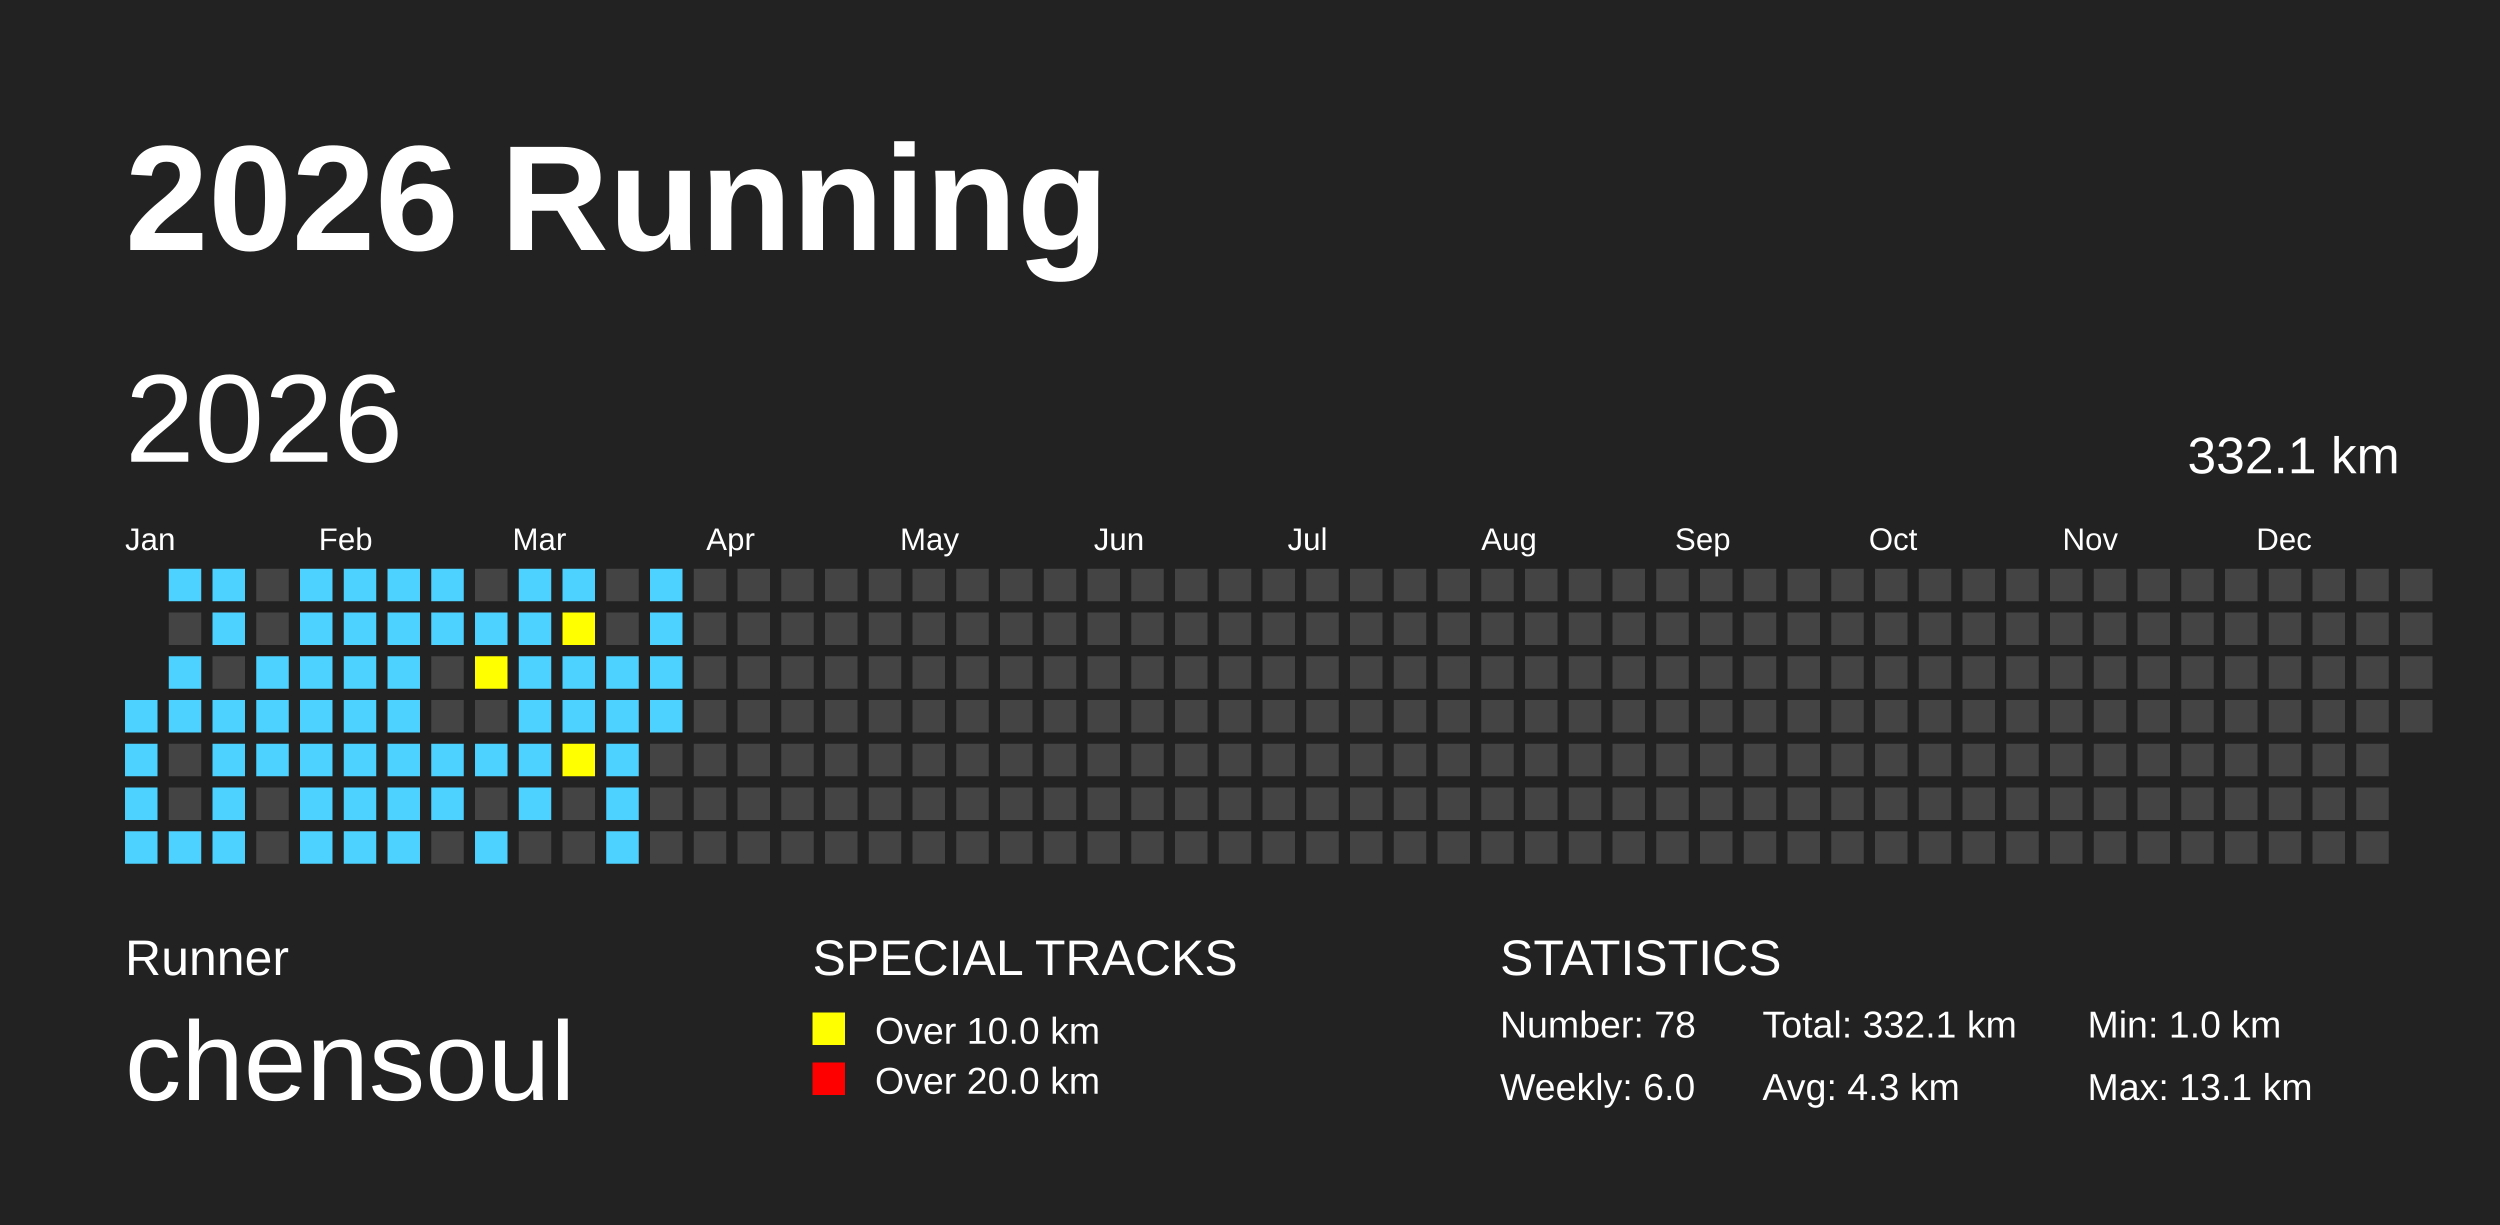
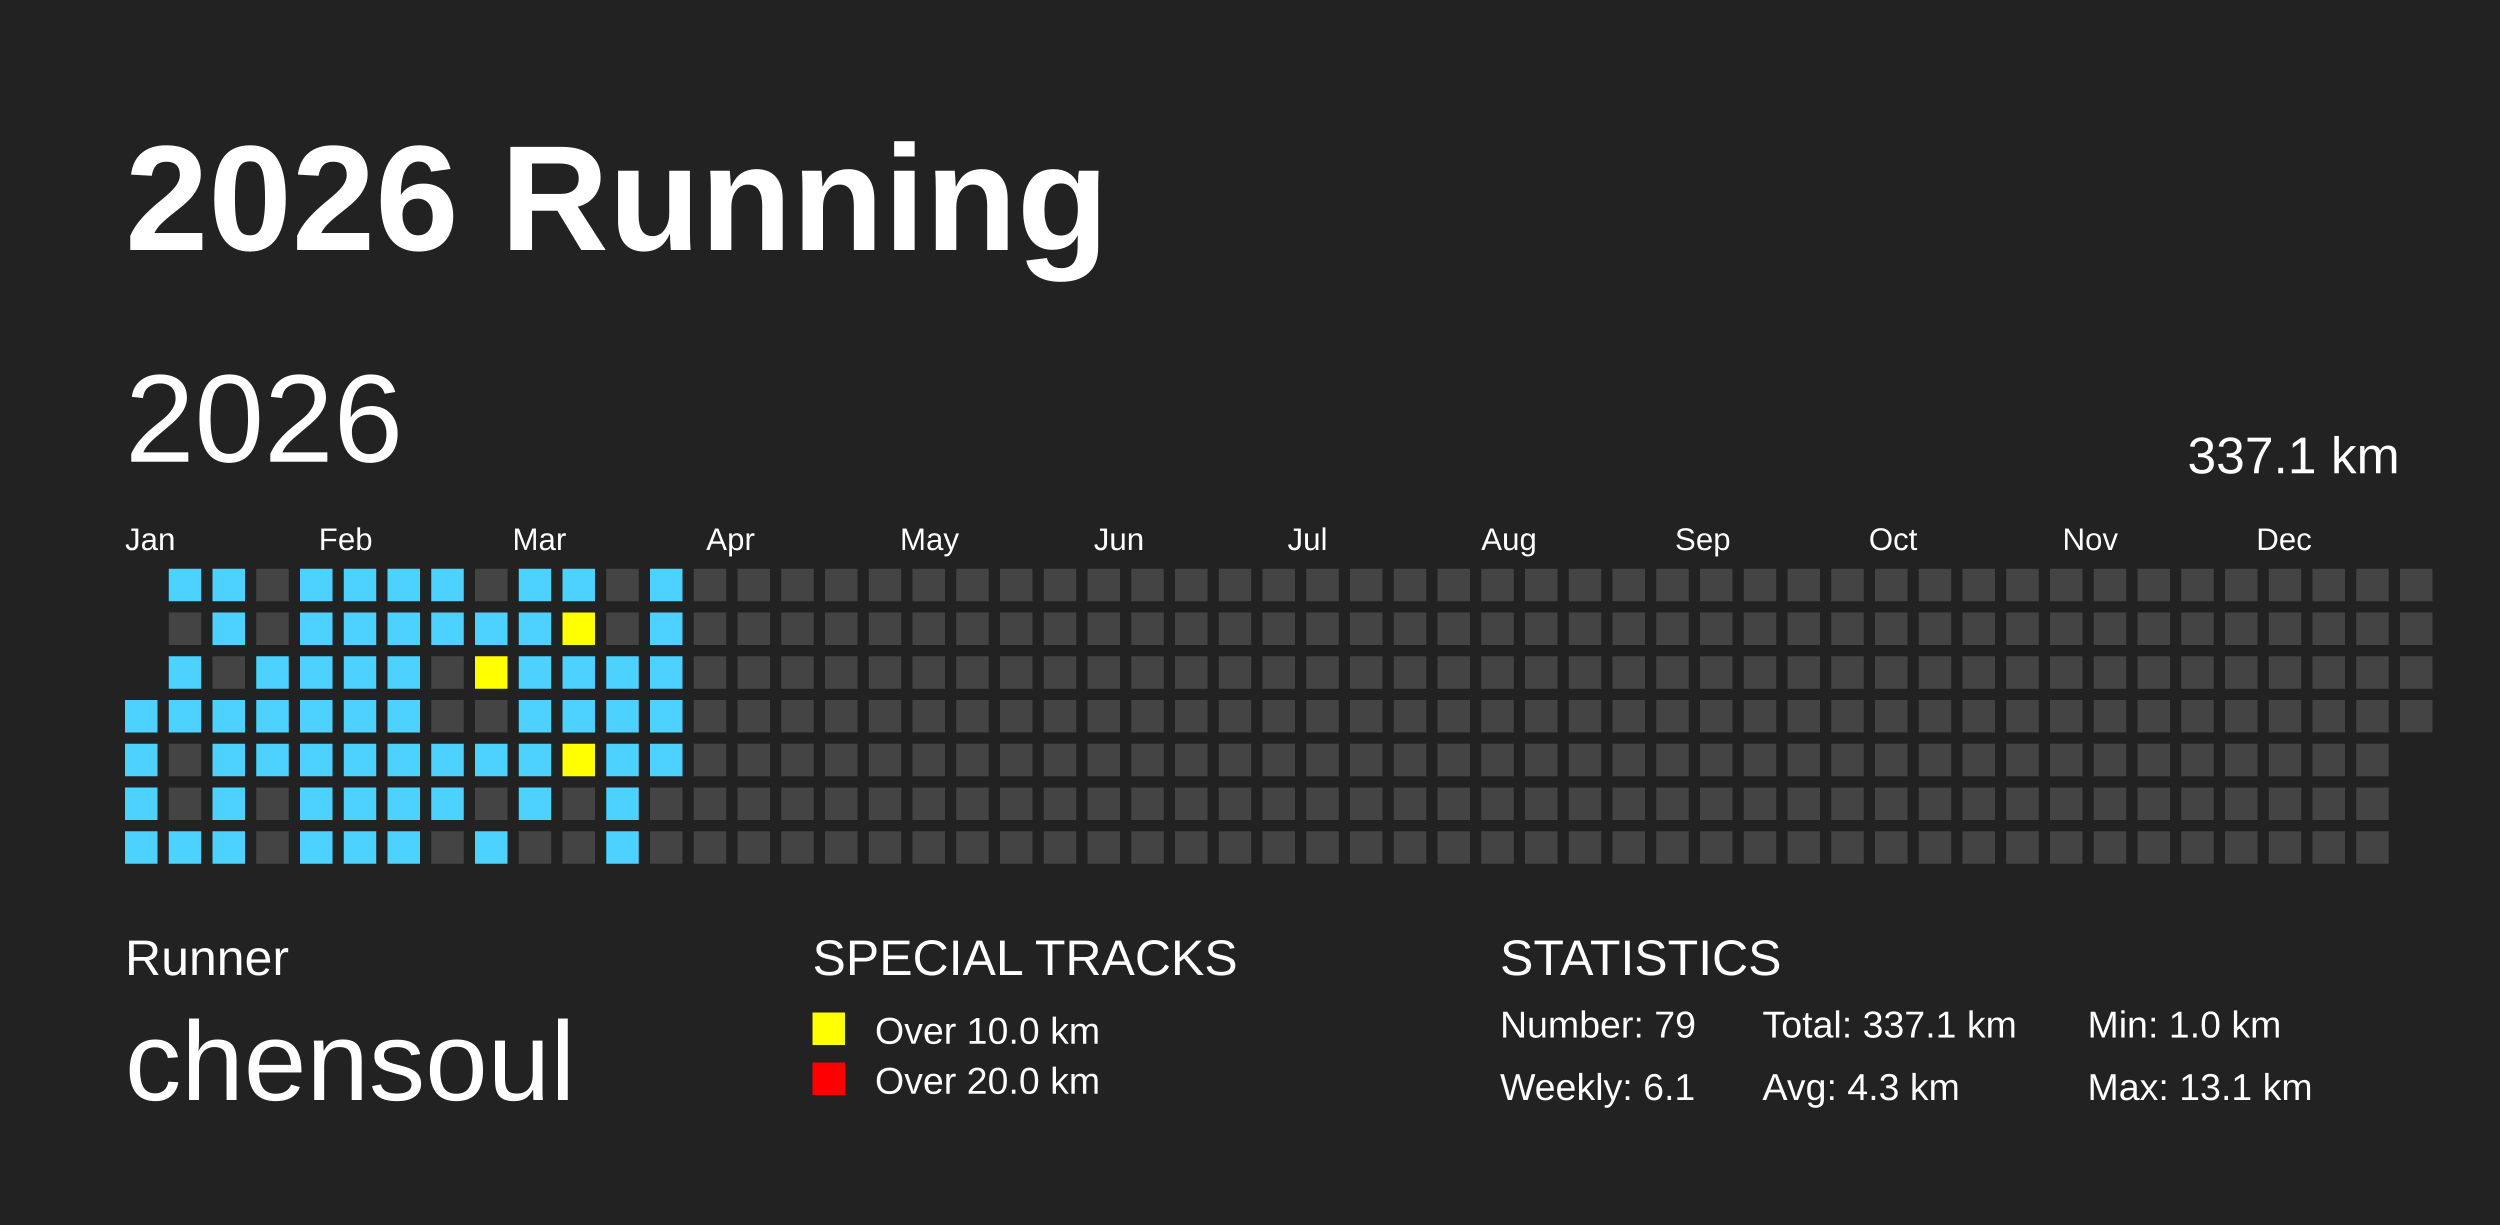
<svg xmlns="http://www.w3.org/2000/svg" baseProfile="full" height="98mm" version="1.1" viewBox="0,0,200,98" width="200mm">
  <defs />
  <rect fill="#222222" height="98" width="200" x="0" y="0" />
  <text fill="#FFFFFF" style="font-size:12px; font-family:Arial; font-weight:bold;" x="10" y="20">2026 Running</text>
  <text fill="#FFFFFF" style="font-size:4px; font-family:Arial" x="10" y="78">Runner</text>
  <text fill="#FFFFFF" style="font-size:9px; font-family:Arial" x="10" y="88">chensoul</text>
  <text fill="#FFFFFF" style="font-size:4px; font-family:Arial" x="65" y="78">SPECIAL TRACKS</text>
  <rect fill="yellow" height="2.6" width="2.6" x="65" y="81" />
  <text fill="#FFFFFF" style="font-size:3px; font-family:Arial" x="70" y="83.5">Over 10.0 km</text>
  <rect fill="red" height="2.6" width="2.6" x="65" y="85" />
  <text fill="#FFFFFF" style="font-size:3px; font-family:Arial" x="70" y="87.5">Over 20.0 km</text>
  <text fill="#FFFFFF" style="font-size:4px; font-family:Arial" x="120" y="78">STATISTICS</text>
-   <text fill="#FFFFFF" style="font-size:3px; font-family:Arial" x="120" y="83">Number: 78</text>
-   <text fill="#FFFFFF" style="font-size:3px; font-family:Arial" x="120" y="88">Weekly: 6.0</text>
-   <text fill="#FFFFFF" style="font-size:3px; font-family:Arial" x="141" y="83">Total: 332.1 km</text>
+   <text fill="#FFFFFF" style="font-size:3px; font-family:Arial" x="120" y="83">Number: 79</text>
+   <text fill="#FFFFFF" style="font-size:3px; font-family:Arial" x="120" y="88">Weekly: 6.1</text>
+   <text fill="#FFFFFF" style="font-size:3px; font-family:Arial" x="141" y="83">Total: 337.1 km</text>
  <text fill="#FFFFFF" style="font-size:3px; font-family:Arial" x="141" y="88">Avg: 4.3 km</text>
  <text fill="#FFFFFF" style="font-size:3px; font-family:Arial" x="167" y="83">Min: 1.0 km</text>
  <text fill="#FFFFFF" style="font-size:3px; font-family:Arial" x="167" y="88">Max: 13.1 km</text>
  <text dominant-baseline="hanging" fill="#FFFFFF" style="font-size:10.0px; font-family:Arial;" x="10" y="30">2026</text>
-   <text dominant-baseline="hanging" fill="#FFFFFF" style="font-size:4.125px; font-family:Arial;" x="175" y="35">332.1 km</text>
+   <text dominant-baseline="hanging" fill="#FFFFFF" style="font-size:4.125px; font-family:Arial;" x="175" y="35">337.1 km</text>
  <text fill="#FFFFFF" style="font-size:2.5px; font-family:Arial" x="10.0" y="44">Jan</text>
  <text fill="#FFFFFF" style="font-size:2.5px; font-family:Arial" x="25.5" y="44">Feb</text>
  <text fill="#FFFFFF" style="font-size:2.5px; font-family:Arial" x="41.0" y="44">Mar</text>
  <text fill="#FFFFFF" style="font-size:2.5px; font-family:Arial" x="56.5" y="44">Apr</text>
  <text fill="#FFFFFF" style="font-size:2.5px; font-family:Arial" x="72.0" y="44">May</text>
  <text fill="#FFFFFF" style="font-size:2.5px; font-family:Arial" x="87.5" y="44">Jun</text>
  <text fill="#FFFFFF" style="font-size:2.5px; font-family:Arial" x="103.0" y="44">Jul</text>
  <text fill="#FFFFFF" style="font-size:2.5px; font-family:Arial" x="118.5" y="44">Aug</text>
  <text fill="#FFFFFF" style="font-size:2.5px; font-family:Arial" x="134.0" y="44">Sep</text>
  <text fill="#FFFFFF" style="font-size:2.5px; font-family:Arial" x="149.5" y="44">Oct</text>
  <text fill="#FFFFFF" style="font-size:2.5px; font-family:Arial" x="165.0" y="44">Nov</text>
  <text fill="#FFFFFF" style="font-size:2.5px; font-family:Arial" x="180.5" y="44">Dec</text>
  <rect fill="#4DD2FF" height="2.6" width="2.6" x="10.0" y="56.0" />
  <rect fill="#4DD2FF" height="2.6" width="2.6" x="10.0" y="59.5" />
  <rect fill="#4DD2FF" height="2.6" width="2.6" x="10.0" y="63.0" />
  <rect fill="#4DD2FF" height="2.6" width="2.6" x="10.0" y="66.5" />
  <rect fill="#4DD2FF" height="2.6" width="2.6" x="13.5" y="45.5" />
  <rect fill="#444444" height="2.6" width="2.6" x="13.5" y="49.0" />
  <rect fill="#4DD2FF" height="2.6" width="2.6" x="13.5" y="52.5" />
  <rect fill="#4DD2FF" height="2.6" width="2.6" x="13.5" y="56.0" />
  <rect fill="#444444" height="2.6" width="2.6" x="13.5" y="59.5" />
  <rect fill="#444444" height="2.6" width="2.6" x="13.5" y="63.0" />
  <rect fill="#4DD2FF" height="2.6" width="2.6" x="13.5" y="66.5" />
  <rect fill="#4DD2FF" height="2.6" width="2.6" x="17.0" y="45.5" />
  <rect fill="#4DD2FF" height="2.6" width="2.6" x="17.0" y="49.0" />
  <rect fill="#444444" height="2.6" width="2.6" x="17.0" y="52.5" />
  <rect fill="#4DD2FF" height="2.6" width="2.6" x="17.0" y="56.0" />
  <rect fill="#4DD2FF" height="2.6" width="2.6" x="17.0" y="59.5" />
  <rect fill="#4DD2FF" height="2.6" width="2.6" x="17.0" y="63.0" />
  <rect fill="#4DD2FF" height="2.6" width="2.6" x="17.0" y="66.5" />
  <rect fill="#444444" height="2.6" width="2.6" x="20.5" y="45.5" />
  <rect fill="#444444" height="2.6" width="2.6" x="20.5" y="49.0" />
  <rect fill="#4DD2FF" height="2.6" width="2.6" x="20.5" y="52.5" />
  <rect fill="#4DD2FF" height="2.6" width="2.6" x="20.5" y="56.0" />
  <rect fill="#4DD2FF" height="2.6" width="2.6" x="20.5" y="59.5" />
  <rect fill="#444444" height="2.6" width="2.6" x="20.5" y="63.0" />
  <rect fill="#444444" height="2.6" width="2.6" x="20.5" y="66.5" />
  <rect fill="#4DD2FF" height="2.6" width="2.6" x="24.0" y="45.5" />
  <rect fill="#4DD2FF" height="2.6" width="2.6" x="24.0" y="49.0" />
  <rect fill="#4DD2FF" height="2.6" width="2.6" x="24.0" y="52.5" />
  <rect fill="#4DD2FF" height="2.6" width="2.6" x="24.0" y="56.0" />
  <rect fill="#4DD2FF" height="2.6" width="2.6" x="24.0" y="59.5" />
  <rect fill="#4DD2FF" height="2.6" width="2.6" x="24.0" y="63.0" />
  <rect fill="#4DD2FF" height="2.6" width="2.6" x="24.0" y="66.5" />
  <rect fill="#4DD2FF" height="2.6" width="2.6" x="27.5" y="45.5" />
  <rect fill="#4DD2FF" height="2.6" width="2.6" x="27.5" y="49.0" />
  <rect fill="#4DD2FF" height="2.6" width="2.6" x="27.5" y="52.5" />
  <rect fill="#4DD2FF" height="2.6" width="2.6" x="27.5" y="56.0" />
  <rect fill="#4DD2FF" height="2.6" width="2.6" x="27.5" y="59.5" />
  <rect fill="#4DD2FF" height="2.6" width="2.6" x="27.5" y="63.0" />
  <rect fill="#4DD2FF" height="2.6" width="2.6" x="27.5" y="66.5" />
  <rect fill="#4DD2FF" height="2.6" width="2.6" x="31.0" y="45.5" />
  <rect fill="#4DD2FF" height="2.6" width="2.6" x="31.0" y="49.0" />
  <rect fill="#4DD2FF" height="2.6" width="2.6" x="31.0" y="52.5" />
  <rect fill="#4DD2FF" height="2.6" width="2.6" x="31.0" y="56.0" />
  <rect fill="#4DD2FF" height="2.6" width="2.6" x="31.0" y="59.5" />
  <rect fill="#4DD2FF" height="2.6" width="2.6" x="31.0" y="63.0" />
  <rect fill="#4DD2FF" height="2.6" width="2.6" x="31.0" y="66.5" />
  <rect fill="#4DD2FF" height="2.6" width="2.6" x="34.5" y="45.5" />
  <rect fill="#4DD2FF" height="2.6" width="2.6" x="34.5" y="49.0" />
  <rect fill="#444444" height="2.6" width="2.6" x="34.5" y="52.5" />
  <rect fill="#444444" height="2.6" width="2.6" x="34.5" y="56.0" />
  <rect fill="#4DD2FF" height="2.6" width="2.6" x="34.5" y="59.5" />
  <rect fill="#4DD2FF" height="2.6" width="2.6" x="34.5" y="63.0" />
  <rect fill="#444444" height="2.6" width="2.6" x="34.5" y="66.5" />
  <rect fill="#444444" height="2.6" width="2.6" x="38.0" y="45.5" />
  <rect fill="#4DD2FF" height="2.6" width="2.6" x="38.0" y="49.0" />
  <rect fill="yellow" height="2.6" width="2.6" x="38.0" y="52.5" />
  <rect fill="#444444" height="2.6" width="2.6" x="38.0" y="56.0" />
  <rect fill="#4DD2FF" height="2.6" width="2.6" x="38.0" y="59.5" />
  <rect fill="#444444" height="2.6" width="2.6" x="38.0" y="63.0" />
  <rect fill="#4DD2FF" height="2.6" width="2.6" x="38.0" y="66.5" />
  <rect fill="#4DD2FF" height="2.6" width="2.6" x="41.5" y="45.5" />
  <rect fill="#4DD2FF" height="2.6" width="2.6" x="41.5" y="49.0" />
  <rect fill="#4DD2FF" height="2.6" width="2.6" x="41.5" y="52.5" />
  <rect fill="#4DD2FF" height="2.6" width="2.6" x="41.5" y="56.0" />
  <rect fill="#4DD2FF" height="2.6" width="2.6" x="41.5" y="59.5" />
  <rect fill="#4DD2FF" height="2.6" width="2.6" x="41.5" y="63.0" />
  <rect fill="#444444" height="2.6" width="2.6" x="41.5" y="66.5" />
  <rect fill="#4DD2FF" height="2.6" width="2.6" x="45.0" y="45.5" />
  <rect fill="yellow" height="2.6" width="2.6" x="45.0" y="49.0" />
  <rect fill="#4DD2FF" height="2.6" width="2.6" x="45.0" y="52.5" />
  <rect fill="#4DD2FF" height="2.6" width="2.6" x="45.0" y="56.0" />
  <rect fill="yellow" height="2.6" width="2.6" x="45.0" y="59.5" />
  <rect fill="#444444" height="2.6" width="2.6" x="45.0" y="63.0" />
  <rect fill="#444444" height="2.6" width="2.6" x="45.0" y="66.5" />
  <rect fill="#444444" height="2.6" width="2.6" x="48.5" y="45.5" />
  <rect fill="#444444" height="2.6" width="2.6" x="48.5" y="49.0" />
  <rect fill="#4DD2FF" height="2.6" width="2.6" x="48.5" y="52.5" />
  <rect fill="#4DD2FF" height="2.6" width="2.6" x="48.5" y="56.0" />
  <rect fill="#4DD2FF" height="2.6" width="2.6" x="48.5" y="59.5" />
  <rect fill="#4DD2FF" height="2.6" width="2.6" x="48.5" y="63.0" />
  <rect fill="#4DD2FF" height="2.6" width="2.6" x="48.5" y="66.5" />
  <rect fill="#4DD2FF" height="2.6" width="2.6" x="52.0" y="45.5" />
  <rect fill="#4DD2FF" height="2.6" width="2.6" x="52.0" y="49.0" />
  <rect fill="#4DD2FF" height="2.6" width="2.6" x="52.0" y="52.5" />
  <rect fill="#4DD2FF" height="2.6" width="2.6" x="52.0" y="56.0" />
-   <rect fill="#444444" height="2.6" width="2.6" x="52.0" y="59.5" />
+   <rect fill="#4DD2FF" height="2.6" width="2.6" x="52.0" y="59.5" />
  <rect fill="#444444" height="2.6" width="2.6" x="52.0" y="63.0" />
  <rect fill="#444444" height="2.6" width="2.6" x="52.0" y="66.5" />
  <rect fill="#444444" height="2.6" width="2.6" x="55.5" y="45.5" />
  <rect fill="#444444" height="2.6" width="2.6" x="55.5" y="49.0" />
  <rect fill="#444444" height="2.6" width="2.6" x="55.5" y="52.5" />
  <rect fill="#444444" height="2.6" width="2.6" x="55.5" y="56.0" />
  <rect fill="#444444" height="2.6" width="2.6" x="55.5" y="59.5" />
  <rect fill="#444444" height="2.6" width="2.6" x="55.5" y="63.0" />
  <rect fill="#444444" height="2.6" width="2.6" x="55.5" y="66.5" />
  <rect fill="#444444" height="2.6" width="2.6" x="59.0" y="45.5" />
  <rect fill="#444444" height="2.6" width="2.6" x="59.0" y="49.0" />
  <rect fill="#444444" height="2.6" width="2.6" x="59.0" y="52.5" />
  <rect fill="#444444" height="2.6" width="2.6" x="59.0" y="56.0" />
  <rect fill="#444444" height="2.6" width="2.6" x="59.0" y="59.5" />
  <rect fill="#444444" height="2.6" width="2.6" x="59.0" y="63.0" />
  <rect fill="#444444" height="2.6" width="2.6" x="59.0" y="66.5" />
  <rect fill="#444444" height="2.6" width="2.6" x="62.5" y="45.5" />
  <rect fill="#444444" height="2.6" width="2.6" x="62.5" y="49.0" />
  <rect fill="#444444" height="2.6" width="2.6" x="62.5" y="52.5" />
  <rect fill="#444444" height="2.6" width="2.6" x="62.5" y="56.0" />
  <rect fill="#444444" height="2.6" width="2.6" x="62.5" y="59.5" />
  <rect fill="#444444" height="2.6" width="2.6" x="62.5" y="63.0" />
  <rect fill="#444444" height="2.6" width="2.6" x="62.5" y="66.5" />
  <rect fill="#444444" height="2.6" width="2.6" x="66.0" y="45.5" />
  <rect fill="#444444" height="2.6" width="2.6" x="66.0" y="49.0" />
  <rect fill="#444444" height="2.6" width="2.6" x="66.0" y="52.5" />
  <rect fill="#444444" height="2.6" width="2.6" x="66.0" y="56.0" />
  <rect fill="#444444" height="2.6" width="2.6" x="66.0" y="59.5" />
  <rect fill="#444444" height="2.6" width="2.6" x="66.0" y="63.0" />
  <rect fill="#444444" height="2.6" width="2.6" x="66.0" y="66.5" />
  <rect fill="#444444" height="2.6" width="2.6" x="69.5" y="45.5" />
  <rect fill="#444444" height="2.6" width="2.6" x="69.5" y="49.0" />
  <rect fill="#444444" height="2.6" width="2.6" x="69.5" y="52.5" />
  <rect fill="#444444" height="2.6" width="2.6" x="69.5" y="56.0" />
  <rect fill="#444444" height="2.6" width="2.6" x="69.5" y="59.5" />
  <rect fill="#444444" height="2.6" width="2.6" x="69.5" y="63.0" />
  <rect fill="#444444" height="2.6" width="2.6" x="69.5" y="66.5" />
  <rect fill="#444444" height="2.6" width="2.6" x="73.0" y="45.5" />
  <rect fill="#444444" height="2.6" width="2.6" x="73.0" y="49.0" />
  <rect fill="#444444" height="2.6" width="2.6" x="73.0" y="52.5" />
  <rect fill="#444444" height="2.6" width="2.6" x="73.0" y="56.0" />
  <rect fill="#444444" height="2.6" width="2.6" x="73.0" y="59.5" />
  <rect fill="#444444" height="2.6" width="2.6" x="73.0" y="63.0" />
  <rect fill="#444444" height="2.6" width="2.6" x="73.0" y="66.5" />
  <rect fill="#444444" height="2.6" width="2.6" x="76.5" y="45.5" />
  <rect fill="#444444" height="2.6" width="2.6" x="76.5" y="49.0" />
  <rect fill="#444444" height="2.6" width="2.6" x="76.5" y="52.5" />
  <rect fill="#444444" height="2.6" width="2.6" x="76.5" y="56.0" />
  <rect fill="#444444" height="2.6" width="2.6" x="76.5" y="59.5" />
  <rect fill="#444444" height="2.6" width="2.6" x="76.5" y="63.0" />
  <rect fill="#444444" height="2.6" width="2.6" x="76.5" y="66.5" />
  <rect fill="#444444" height="2.6" width="2.6" x="80.0" y="45.5" />
  <rect fill="#444444" height="2.6" width="2.6" x="80.0" y="49.0" />
  <rect fill="#444444" height="2.6" width="2.6" x="80.0" y="52.5" />
  <rect fill="#444444" height="2.6" width="2.6" x="80.0" y="56.0" />
  <rect fill="#444444" height="2.6" width="2.6" x="80.0" y="59.5" />
  <rect fill="#444444" height="2.6" width="2.6" x="80.0" y="63.0" />
  <rect fill="#444444" height="2.6" width="2.6" x="80.0" y="66.5" />
  <rect fill="#444444" height="2.6" width="2.6" x="83.5" y="45.5" />
  <rect fill="#444444" height="2.6" width="2.6" x="83.5" y="49.0" />
  <rect fill="#444444" height="2.6" width="2.6" x="83.5" y="52.5" />
  <rect fill="#444444" height="2.6" width="2.6" x="83.5" y="56.0" />
  <rect fill="#444444" height="2.6" width="2.6" x="83.5" y="59.5" />
  <rect fill="#444444" height="2.6" width="2.6" x="83.5" y="63.0" />
  <rect fill="#444444" height="2.6" width="2.6" x="83.5" y="66.5" />
  <rect fill="#444444" height="2.6" width="2.6" x="87.0" y="45.5" />
  <rect fill="#444444" height="2.6" width="2.6" x="87.0" y="49.0" />
  <rect fill="#444444" height="2.6" width="2.6" x="87.0" y="52.5" />
  <rect fill="#444444" height="2.6" width="2.6" x="87.0" y="56.0" />
  <rect fill="#444444" height="2.6" width="2.6" x="87.0" y="59.5" />
  <rect fill="#444444" height="2.6" width="2.6" x="87.0" y="63.0" />
  <rect fill="#444444" height="2.6" width="2.6" x="87.0" y="66.5" />
  <rect fill="#444444" height="2.6" width="2.6" x="90.5" y="45.5" />
  <rect fill="#444444" height="2.6" width="2.6" x="90.5" y="49.0" />
  <rect fill="#444444" height="2.6" width="2.6" x="90.5" y="52.5" />
  <rect fill="#444444" height="2.6" width="2.6" x="90.5" y="56.0" />
  <rect fill="#444444" height="2.6" width="2.6" x="90.5" y="59.5" />
  <rect fill="#444444" height="2.6" width="2.6" x="90.5" y="63.0" />
  <rect fill="#444444" height="2.6" width="2.6" x="90.5" y="66.5" />
  <rect fill="#444444" height="2.6" width="2.6" x="94.0" y="45.5" />
  <rect fill="#444444" height="2.6" width="2.6" x="94.0" y="49.0" />
  <rect fill="#444444" height="2.6" width="2.6" x="94.0" y="52.5" />
  <rect fill="#444444" height="2.6" width="2.6" x="94.0" y="56.0" />
  <rect fill="#444444" height="2.6" width="2.6" x="94.0" y="59.5" />
  <rect fill="#444444" height="2.6" width="2.6" x="94.0" y="63.0" />
  <rect fill="#444444" height="2.6" width="2.6" x="94.0" y="66.5" />
  <rect fill="#444444" height="2.6" width="2.6" x="97.5" y="45.5" />
  <rect fill="#444444" height="2.6" width="2.6" x="97.5" y="49.0" />
  <rect fill="#444444" height="2.6" width="2.6" x="97.5" y="52.5" />
  <rect fill="#444444" height="2.6" width="2.6" x="97.5" y="56.0" />
  <rect fill="#444444" height="2.6" width="2.6" x="97.5" y="59.5" />
  <rect fill="#444444" height="2.6" width="2.6" x="97.5" y="63.0" />
  <rect fill="#444444" height="2.6" width="2.6" x="97.5" y="66.5" />
  <rect fill="#444444" height="2.6" width="2.6" x="101.0" y="45.5" />
  <rect fill="#444444" height="2.6" width="2.6" x="101.0" y="49.0" />
  <rect fill="#444444" height="2.6" width="2.6" x="101.0" y="52.5" />
  <rect fill="#444444" height="2.6" width="2.6" x="101.0" y="56.0" />
  <rect fill="#444444" height="2.6" width="2.6" x="101.0" y="59.5" />
  <rect fill="#444444" height="2.6" width="2.6" x="101.0" y="63.0" />
  <rect fill="#444444" height="2.6" width="2.6" x="101.0" y="66.5" />
  <rect fill="#444444" height="2.6" width="2.6" x="104.5" y="45.5" />
  <rect fill="#444444" height="2.6" width="2.6" x="104.5" y="49.0" />
  <rect fill="#444444" height="2.6" width="2.6" x="104.5" y="52.5" />
  <rect fill="#444444" height="2.6" width="2.6" x="104.5" y="56.0" />
  <rect fill="#444444" height="2.6" width="2.6" x="104.5" y="59.5" />
  <rect fill="#444444" height="2.6" width="2.6" x="104.5" y="63.0" />
  <rect fill="#444444" height="2.6" width="2.6" x="104.5" y="66.5" />
  <rect fill="#444444" height="2.6" width="2.6" x="108.0" y="45.5" />
  <rect fill="#444444" height="2.6" width="2.6" x="108.0" y="49.0" />
  <rect fill="#444444" height="2.6" width="2.6" x="108.0" y="52.5" />
  <rect fill="#444444" height="2.6" width="2.6" x="108.0" y="56.0" />
  <rect fill="#444444" height="2.6" width="2.6" x="108.0" y="59.5" />
  <rect fill="#444444" height="2.6" width="2.6" x="108.0" y="63.0" />
  <rect fill="#444444" height="2.6" width="2.6" x="108.0" y="66.5" />
  <rect fill="#444444" height="2.6" width="2.6" x="111.5" y="45.5" />
  <rect fill="#444444" height="2.6" width="2.6" x="111.5" y="49.0" />
  <rect fill="#444444" height="2.6" width="2.6" x="111.5" y="52.5" />
  <rect fill="#444444" height="2.6" width="2.6" x="111.5" y="56.0" />
  <rect fill="#444444" height="2.6" width="2.6" x="111.5" y="59.5" />
  <rect fill="#444444" height="2.6" width="2.6" x="111.5" y="63.0" />
  <rect fill="#444444" height="2.6" width="2.6" x="111.5" y="66.5" />
  <rect fill="#444444" height="2.6" width="2.6" x="115.0" y="45.5" />
  <rect fill="#444444" height="2.6" width="2.6" x="115.0" y="49.0" />
  <rect fill="#444444" height="2.6" width="2.6" x="115.0" y="52.5" />
  <rect fill="#444444" height="2.6" width="2.6" x="115.0" y="56.0" />
  <rect fill="#444444" height="2.6" width="2.6" x="115.0" y="59.5" />
  <rect fill="#444444" height="2.6" width="2.6" x="115.0" y="63.0" />
  <rect fill="#444444" height="2.6" width="2.6" x="115.0" y="66.5" />
  <rect fill="#444444" height="2.6" width="2.6" x="118.5" y="45.5" />
  <rect fill="#444444" height="2.6" width="2.6" x="118.5" y="49.0" />
  <rect fill="#444444" height="2.6" width="2.6" x="118.5" y="52.5" />
  <rect fill="#444444" height="2.6" width="2.6" x="118.5" y="56.0" />
  <rect fill="#444444" height="2.6" width="2.6" x="118.5" y="59.5" />
  <rect fill="#444444" height="2.6" width="2.6" x="118.5" y="63.0" />
  <rect fill="#444444" height="2.6" width="2.6" x="118.5" y="66.5" />
  <rect fill="#444444" height="2.6" width="2.6" x="122.0" y="45.5" />
  <rect fill="#444444" height="2.6" width="2.6" x="122.0" y="49.0" />
  <rect fill="#444444" height="2.6" width="2.6" x="122.0" y="52.5" />
  <rect fill="#444444" height="2.6" width="2.6" x="122.0" y="56.0" />
  <rect fill="#444444" height="2.6" width="2.6" x="122.0" y="59.5" />
  <rect fill="#444444" height="2.6" width="2.6" x="122.0" y="63.0" />
  <rect fill="#444444" height="2.6" width="2.6" x="122.0" y="66.5" />
  <rect fill="#444444" height="2.6" width="2.6" x="125.5" y="45.5" />
  <rect fill="#444444" height="2.6" width="2.6" x="125.5" y="49.0" />
  <rect fill="#444444" height="2.6" width="2.6" x="125.5" y="52.5" />
  <rect fill="#444444" height="2.6" width="2.6" x="125.5" y="56.0" />
  <rect fill="#444444" height="2.6" width="2.6" x="125.5" y="59.5" />
  <rect fill="#444444" height="2.6" width="2.6" x="125.5" y="63.0" />
  <rect fill="#444444" height="2.6" width="2.6" x="125.5" y="66.5" />
  <rect fill="#444444" height="2.6" width="2.6" x="129.0" y="45.5" />
  <rect fill="#444444" height="2.6" width="2.6" x="129.0" y="49.0" />
  <rect fill="#444444" height="2.6" width="2.6" x="129.0" y="52.5" />
  <rect fill="#444444" height="2.6" width="2.6" x="129.0" y="56.0" />
  <rect fill="#444444" height="2.6" width="2.6" x="129.0" y="59.5" />
  <rect fill="#444444" height="2.6" width="2.6" x="129.0" y="63.0" />
  <rect fill="#444444" height="2.6" width="2.6" x="129.0" y="66.5" />
  <rect fill="#444444" height="2.6" width="2.6" x="132.5" y="45.5" />
  <rect fill="#444444" height="2.6" width="2.6" x="132.5" y="49.0" />
  <rect fill="#444444" height="2.6" width="2.6" x="132.5" y="52.5" />
  <rect fill="#444444" height="2.6" width="2.6" x="132.5" y="56.0" />
  <rect fill="#444444" height="2.6" width="2.6" x="132.5" y="59.5" />
  <rect fill="#444444" height="2.6" width="2.6" x="132.5" y="63.0" />
  <rect fill="#444444" height="2.6" width="2.6" x="132.5" y="66.5" />
  <rect fill="#444444" height="2.6" width="2.6" x="136.0" y="45.5" />
  <rect fill="#444444" height="2.6" width="2.6" x="136.0" y="49.0" />
  <rect fill="#444444" height="2.6" width="2.6" x="136.0" y="52.5" />
  <rect fill="#444444" height="2.6" width="2.6" x="136.0" y="56.0" />
  <rect fill="#444444" height="2.6" width="2.6" x="136.0" y="59.5" />
  <rect fill="#444444" height="2.6" width="2.6" x="136.0" y="63.0" />
  <rect fill="#444444" height="2.6" width="2.6" x="136.0" y="66.5" />
  <rect fill="#444444" height="2.6" width="2.6" x="139.5" y="45.5" />
  <rect fill="#444444" height="2.6" width="2.6" x="139.5" y="49.0" />
  <rect fill="#444444" height="2.6" width="2.6" x="139.5" y="52.5" />
  <rect fill="#444444" height="2.6" width="2.6" x="139.5" y="56.0" />
  <rect fill="#444444" height="2.6" width="2.6" x="139.5" y="59.5" />
  <rect fill="#444444" height="2.6" width="2.6" x="139.5" y="63.0" />
  <rect fill="#444444" height="2.6" width="2.6" x="139.5" y="66.5" />
  <rect fill="#444444" height="2.6" width="2.6" x="143.0" y="45.5" />
  <rect fill="#444444" height="2.6" width="2.6" x="143.0" y="49.0" />
  <rect fill="#444444" height="2.6" width="2.6" x="143.0" y="52.5" />
  <rect fill="#444444" height="2.6" width="2.6" x="143.0" y="56.0" />
  <rect fill="#444444" height="2.6" width="2.6" x="143.0" y="59.5" />
  <rect fill="#444444" height="2.6" width="2.6" x="143.0" y="63.0" />
  <rect fill="#444444" height="2.6" width="2.6" x="143.0" y="66.5" />
  <rect fill="#444444" height="2.6" width="2.6" x="146.5" y="45.5" />
  <rect fill="#444444" height="2.6" width="2.6" x="146.5" y="49.0" />
  <rect fill="#444444" height="2.6" width="2.6" x="146.5" y="52.5" />
  <rect fill="#444444" height="2.6" width="2.6" x="146.5" y="56.0" />
  <rect fill="#444444" height="2.6" width="2.6" x="146.5" y="59.5" />
  <rect fill="#444444" height="2.6" width="2.6" x="146.5" y="63.0" />
  <rect fill="#444444" height="2.6" width="2.6" x="146.5" y="66.5" />
  <rect fill="#444444" height="2.6" width="2.6" x="150.0" y="45.5" />
  <rect fill="#444444" height="2.6" width="2.6" x="150.0" y="49.0" />
  <rect fill="#444444" height="2.6" width="2.6" x="150.0" y="52.5" />
  <rect fill="#444444" height="2.6" width="2.6" x="150.0" y="56.0" />
  <rect fill="#444444" height="2.6" width="2.6" x="150.0" y="59.5" />
  <rect fill="#444444" height="2.6" width="2.6" x="150.0" y="63.0" />
  <rect fill="#444444" height="2.6" width="2.6" x="150.0" y="66.5" />
  <rect fill="#444444" height="2.6" width="2.6" x="153.5" y="45.5" />
  <rect fill="#444444" height="2.6" width="2.6" x="153.5" y="49.0" />
  <rect fill="#444444" height="2.6" width="2.6" x="153.5" y="52.5" />
  <rect fill="#444444" height="2.6" width="2.6" x="153.5" y="56.0" />
  <rect fill="#444444" height="2.6" width="2.6" x="153.5" y="59.5" />
  <rect fill="#444444" height="2.6" width="2.6" x="153.5" y="63.0" />
  <rect fill="#444444" height="2.6" width="2.6" x="153.5" y="66.5" />
  <rect fill="#444444" height="2.6" width="2.6" x="157.0" y="45.5" />
  <rect fill="#444444" height="2.6" width="2.6" x="157.0" y="49.0" />
  <rect fill="#444444" height="2.6" width="2.6" x="157.0" y="52.5" />
  <rect fill="#444444" height="2.6" width="2.6" x="157.0" y="56.0" />
  <rect fill="#444444" height="2.6" width="2.6" x="157.0" y="59.5" />
  <rect fill="#444444" height="2.6" width="2.6" x="157.0" y="63.0" />
  <rect fill="#444444" height="2.6" width="2.6" x="157.0" y="66.5" />
  <rect fill="#444444" height="2.6" width="2.6" x="160.5" y="45.5" />
  <rect fill="#444444" height="2.6" width="2.6" x="160.5" y="49.0" />
  <rect fill="#444444" height="2.6" width="2.6" x="160.5" y="52.5" />
  <rect fill="#444444" height="2.6" width="2.6" x="160.5" y="56.0" />
  <rect fill="#444444" height="2.6" width="2.6" x="160.5" y="59.5" />
  <rect fill="#444444" height="2.6" width="2.6" x="160.5" y="63.0" />
  <rect fill="#444444" height="2.6" width="2.6" x="160.5" y="66.5" />
  <rect fill="#444444" height="2.6" width="2.6" x="164.0" y="45.5" />
  <rect fill="#444444" height="2.6" width="2.6" x="164.0" y="49.0" />
  <rect fill="#444444" height="2.6" width="2.6" x="164.0" y="52.5" />
  <rect fill="#444444" height="2.6" width="2.6" x="164.0" y="56.0" />
  <rect fill="#444444" height="2.6" width="2.6" x="164.0" y="59.5" />
  <rect fill="#444444" height="2.6" width="2.6" x="164.0" y="63.0" />
  <rect fill="#444444" height="2.6" width="2.6" x="164.0" y="66.5" />
  <rect fill="#444444" height="2.6" width="2.6" x="167.5" y="45.5" />
  <rect fill="#444444" height="2.6" width="2.6" x="167.5" y="49.0" />
  <rect fill="#444444" height="2.6" width="2.6" x="167.5" y="52.5" />
  <rect fill="#444444" height="2.6" width="2.6" x="167.5" y="56.0" />
  <rect fill="#444444" height="2.6" width="2.6" x="167.5" y="59.5" />
  <rect fill="#444444" height="2.6" width="2.6" x="167.5" y="63.0" />
  <rect fill="#444444" height="2.6" width="2.6" x="167.5" y="66.5" />
  <rect fill="#444444" height="2.6" width="2.6" x="171.0" y="45.5" />
  <rect fill="#444444" height="2.6" width="2.6" x="171.0" y="49.0" />
  <rect fill="#444444" height="2.6" width="2.6" x="171.0" y="52.5" />
  <rect fill="#444444" height="2.6" width="2.6" x="171.0" y="56.0" />
  <rect fill="#444444" height="2.6" width="2.6" x="171.0" y="59.5" />
  <rect fill="#444444" height="2.6" width="2.6" x="171.0" y="63.0" />
  <rect fill="#444444" height="2.6" width="2.6" x="171.0" y="66.5" />
  <rect fill="#444444" height="2.6" width="2.6" x="174.5" y="45.5" />
  <rect fill="#444444" height="2.6" width="2.6" x="174.5" y="49.0" />
  <rect fill="#444444" height="2.6" width="2.6" x="174.5" y="52.5" />
  <rect fill="#444444" height="2.6" width="2.6" x="174.5" y="56.0" />
  <rect fill="#444444" height="2.6" width="2.6" x="174.5" y="59.5" />
  <rect fill="#444444" height="2.6" width="2.6" x="174.5" y="63.0" />
  <rect fill="#444444" height="2.6" width="2.6" x="174.5" y="66.5" />
  <rect fill="#444444" height="2.6" width="2.6" x="178.0" y="45.5" />
  <rect fill="#444444" height="2.6" width="2.6" x="178.0" y="49.0" />
  <rect fill="#444444" height="2.6" width="2.6" x="178.0" y="52.5" />
  <rect fill="#444444" height="2.6" width="2.6" x="178.0" y="56.0" />
  <rect fill="#444444" height="2.6" width="2.6" x="178.0" y="59.5" />
  <rect fill="#444444" height="2.6" width="2.6" x="178.0" y="63.0" />
  <rect fill="#444444" height="2.6" width="2.6" x="178.0" y="66.5" />
  <rect fill="#444444" height="2.6" width="2.6" x="181.5" y="45.5" />
  <rect fill="#444444" height="2.6" width="2.6" x="181.5" y="49.0" />
  <rect fill="#444444" height="2.6" width="2.6" x="181.5" y="52.5" />
  <rect fill="#444444" height="2.6" width="2.6" x="181.5" y="56.0" />
  <rect fill="#444444" height="2.6" width="2.6" x="181.5" y="59.5" />
  <rect fill="#444444" height="2.6" width="2.6" x="181.5" y="63.0" />
  <rect fill="#444444" height="2.6" width="2.6" x="181.5" y="66.5" />
  <rect fill="#444444" height="2.6" width="2.6" x="185.0" y="45.5" />
  <rect fill="#444444" height="2.6" width="2.6" x="185.0" y="49.0" />
  <rect fill="#444444" height="2.6" width="2.6" x="185.0" y="52.5" />
  <rect fill="#444444" height="2.6" width="2.6" x="185.0" y="56.0" />
  <rect fill="#444444" height="2.6" width="2.6" x="185.0" y="59.5" />
  <rect fill="#444444" height="2.6" width="2.6" x="185.0" y="63.0" />
  <rect fill="#444444" height="2.6" width="2.6" x="185.0" y="66.5" />
  <rect fill="#444444" height="2.6" width="2.6" x="188.5" y="45.5" />
  <rect fill="#444444" height="2.6" width="2.6" x="188.5" y="49.0" />
  <rect fill="#444444" height="2.6" width="2.6" x="188.5" y="52.5" />
  <rect fill="#444444" height="2.6" width="2.6" x="188.5" y="56.0" />
  <rect fill="#444444" height="2.6" width="2.6" x="188.5" y="59.5" />
  <rect fill="#444444" height="2.6" width="2.6" x="188.5" y="63.0" />
  <rect fill="#444444" height="2.6" width="2.6" x="188.5" y="66.5" />
  <rect fill="#444444" height="2.6" width="2.6" x="192.0" y="45.5" />
  <rect fill="#444444" height="2.6" width="2.6" x="192.0" y="49.0" />
  <rect fill="#444444" height="2.6" width="2.6" x="192.0" y="52.5" />
  <rect fill="#444444" height="2.6" width="2.6" x="192.0" y="56.0" />
</svg>
